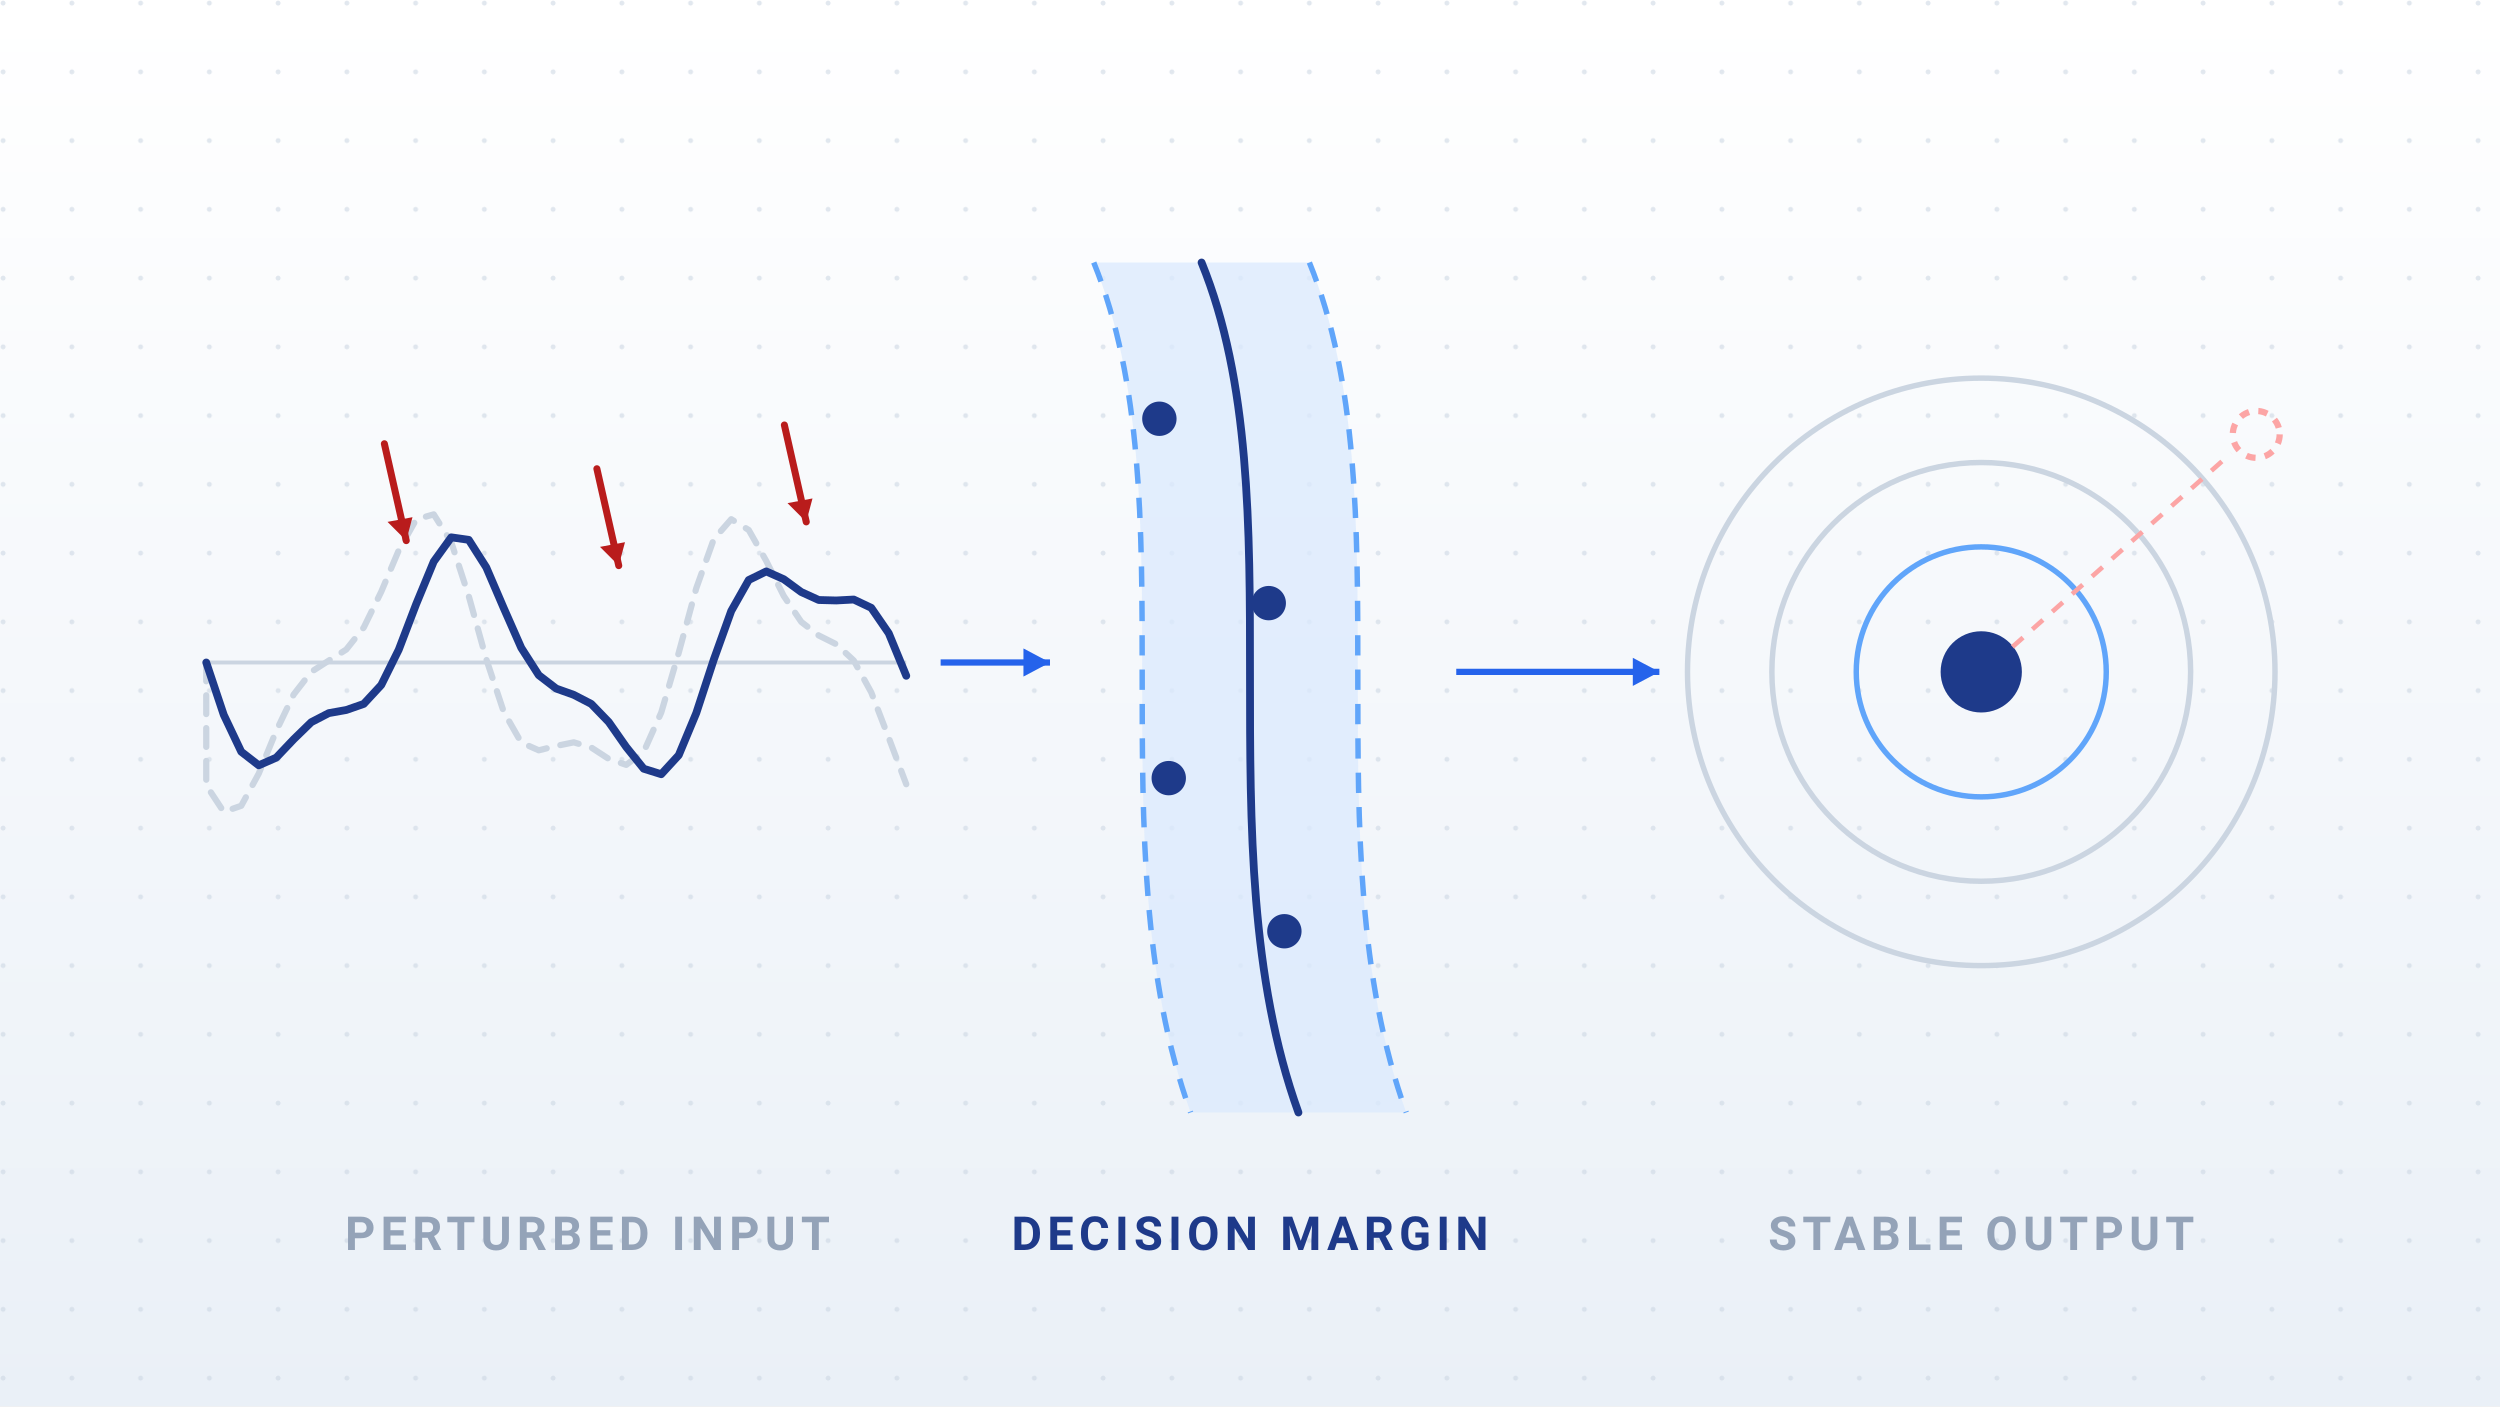
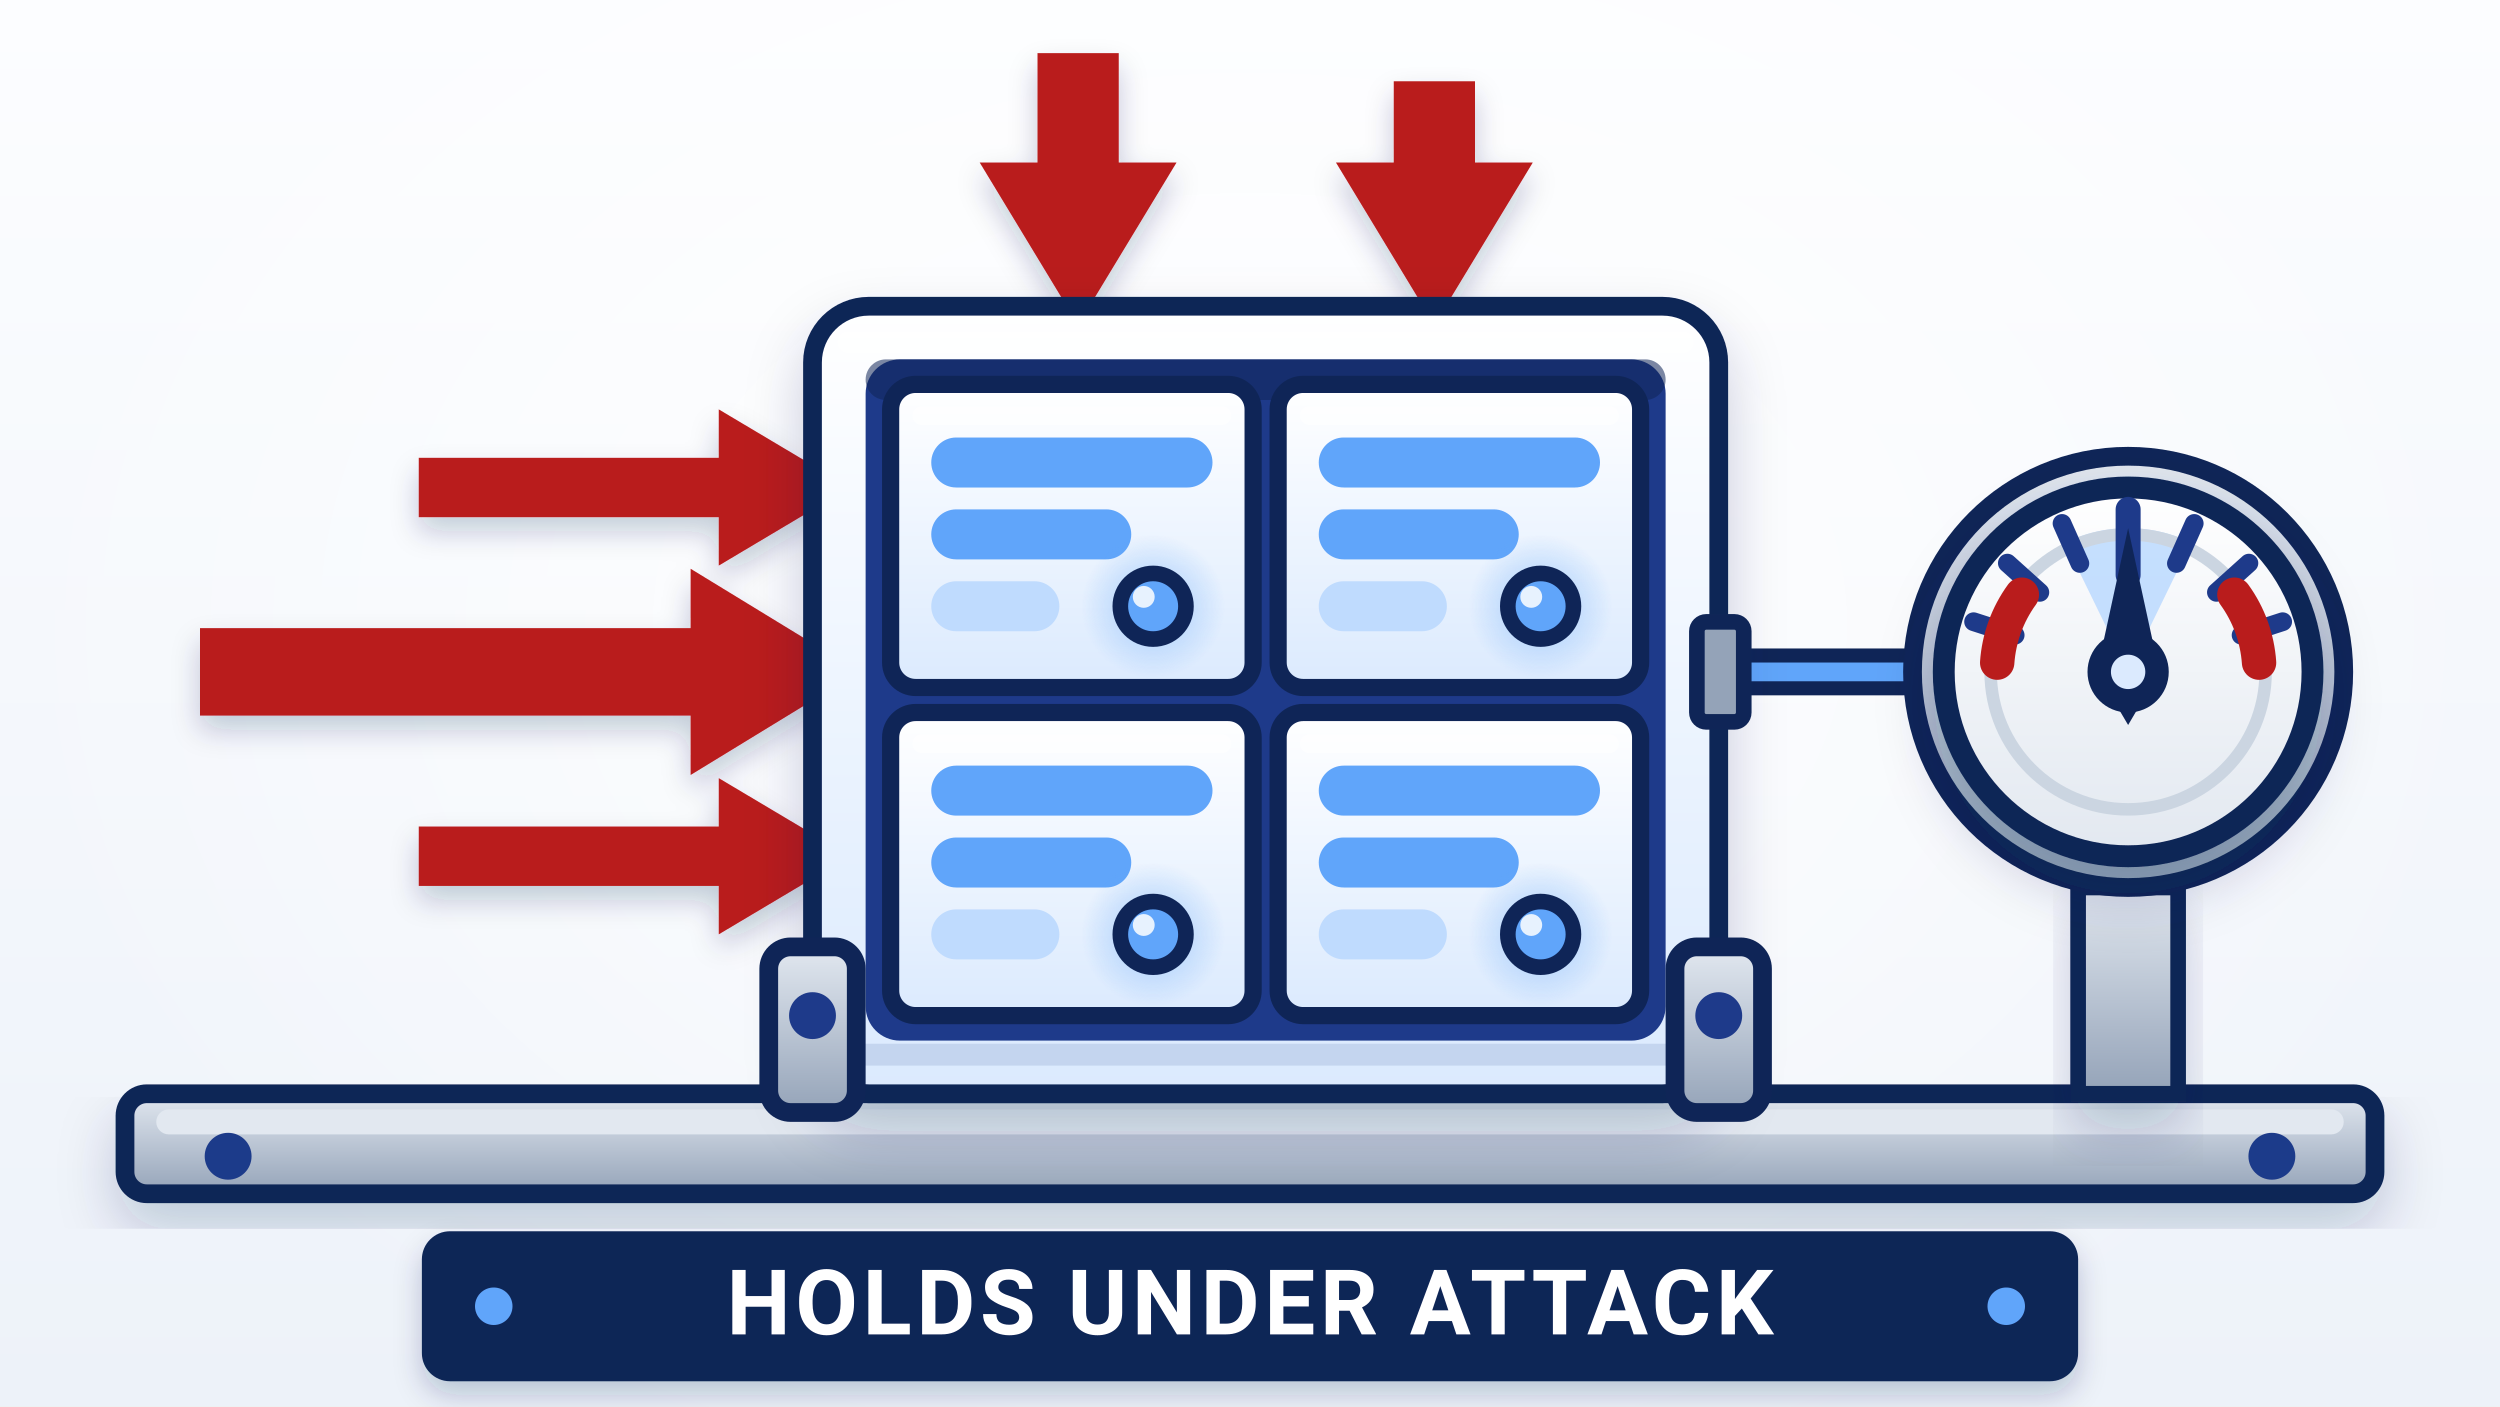
<svg xmlns="http://www.w3.org/2000/svg" viewBox="0 0 1600 900" width="1600" height="900" role="img" aria-labelledby="t d">
  <defs>
-     <linearGradient id="g" x1="0" y1="0" x2="0" y2="1">
+     <linearGradient id="bg" x1="0" y1="0" x2="0" y2="1">
+       <stop offset="0" stop-color="#FCFDFF" />
+       <stop offset="1" stop-color="#EDF2F9" />
+     </linearGradient>
+     <radialGradient id="glow" cx="0.5" cy="0.5" r="0.5">
+       <stop offset="0" stop-color="#FFFFFF" stop-opacity="0.95" />
+       <stop offset="1" stop-color="#FFFFFF" stop-opacity="0" />
+     </radialGradient>
+     <radialGradient id="halo" cx="0.5" cy="0.5" r="0.5">
+       <stop offset="0" stop-color="#60A5FA" stop-opacity="0.50" />
+       <stop offset="1" stop-color="#60A5FA" stop-opacity="0" />
+     </radialGradient>
+     <linearGradient id="faceL" x1="0" y1="0" x2="0" y2="1">
      <stop offset="0" stop-color="#FFFFFF" />
-       <stop offset="1" stop-color="#EAF0F7" />
+       <stop offset="1" stop-color="#DBEAFE" />
    </linearGradient>
-     <pattern id="dots" width="44" height="44" patternUnits="userSpaceOnUse">
-       <circle cx="2" cy="2" r="1.6" fill="#CBD5E1" opacity=".55" />
-     </pattern>
+     <linearGradient id="faceM" x1="0" y1="0" x2="0" y2="1">
+       <stop offset="0" stop-color="#E2E8F0" />
+       <stop offset="1" stop-color="#94A3B8" />
+     </linearGradient>
+     <linearGradient id="faceD" x1="0" y1="0" x2="0" y2="1">
+       <stop offset="0" stop-color="#2563EB" />
+       <stop offset="1" stop-color="#1E3A8A" />
+     </linearGradient>
+     <linearGradient id="dial" x1="0" y1="0" x2="0" y2="1">
+       <stop offset="0" stop-color="#FFFFFF" />
+       <stop offset="1" stop-color="#E2E8F0" />
+     </linearGradient>
+     <linearGradient id="faceC" x1="0" y1="0" x2="0" y2="1">
+       <stop offset="0" stop-color="#FEE2E2" />
+       <stop offset="1" stop-color="#FCA5A5" />
+     </linearGradient>
+     <filter id="soft" x="-25%" y="-25%" width="150%" height="160%">
+       <feDropShadow dx="0" dy="18" stdDeviation="18" flood-color="#0F2557" flood-opacity="0.20" />
+     </filter>
+     <filter id="softS" x="-30%" y="-30%" width="160%" height="170%">
+       <feDropShadow dx="0" dy="9" stdDeviation="9" flood-color="#0F2557" flood-opacity="0.22" />
+     </filter>
  </defs>
-   <rect width="1600" height="900" fill="url(#g)" />
-   <rect width="1600" height="900" fill="url(#dots)" />
-   <line x1="132" y1="424" x2="580" y2="424" stroke="#CBD5E1" stroke-width="2.5" />
-   <path d="M132 424 L132.0 502.6 L143.2 519.6 L154.4 515.7 L165.6 495.1 L176.8 467.8 L188.0 444.4 L199.2 430.0 L210.4 422.8 L221.6 415.7 L232.8 401.6 L244.0 378.7 L255.2 352.2 L266.4 332.4 L277.6 329.2 L288.8 347.0 L300.0 381.5 L311.2 421.8 L322.4 455.6 L333.6 475.2 L344.8 480.2 L356.0 477.4 L367.2 475.1 L378.4 478.4 L389.6 485.7 L400.8 489.5 L412.0 481.1 L423.2 456.0 L434.4 417.7 L445.6 376.5 L456.8 345.1 L468.0 332.3 L479.2 339.2 L490.4 359.0 L501.6 381.4 L512.8 398.0 L524.0 406.7 L535.2 412.3 L546.4 422.7 L557.6 443.1 L568.8 472.2 L580.0 501.9" fill="none" stroke="#CBD5E1" stroke-width="4" stroke-linecap="round" stroke-linejoin="round" stroke-dasharray="12 9" />
-   <path d="M132 424 L132.0 424.0 L143.2 457.5 L154.4 481.1 L165.6 489.8 L176.8 484.9 L188.0 473.1 L199.2 462.2 L210.4 456.4 L221.6 454.4 L232.8 450.5 L244.0 438.4 L255.2 415.8 L266.4 386.5 L277.6 359.4 L288.8 343.9 L300.0 345.5 L311.2 363.1 L322.4 389.2 L333.6 414.6 L344.8 432.1 L356.0 440.7 L367.2 444.7 L378.4 450.5 L389.6 462.1 L400.8 478.1 L412.0 492.0 L423.2 495.5 L434.4 483.3 L445.6 456.4 L456.8 422.2 L468.0 391.0 L479.2 371.2 L490.4 365.7 L501.6 370.7 L512.8 378.9 L524.0 384.0 L535.2 384.3 L546.4 383.7 L557.6 389.0 L568.8 405.3 L580.0 432.5" fill="none" stroke="#1E3A8A" stroke-width="5" stroke-linecap="round" stroke-linejoin="round" />
-   <path d="M246 284 L260 346" stroke="#B91C1C" stroke-width="4.5" stroke-linecap="round" />
-   <path d="M260 346 l-12 -12 l16 -3 z" fill="#B91C1C" />
-   <path d="M382 300 L396 362" stroke="#B91C1C" stroke-width="4.5" stroke-linecap="round" />
-   <path d="M396 362 l-12 -12 l16 -3 z" fill="#B91C1C" />
-   <path d="M502 272 L516 334" stroke="#B91C1C" stroke-width="4.5" stroke-linecap="round" />
-   <path d="M516 334 l-12 -12 l16 -3 z" fill="#B91C1C" />
-   <path d="M700 168 C 762 320, 700 540, 762 712 L 900 712 C 838 540, 900 320, 838 168 Z" fill="#DBEAFE" opacity=".75" />
-   <path d="M700 168 C 762 320, 700 540, 762 712" fill="none" stroke="#60A5FA" stroke-width="3.5" stroke-dasharray="13 9" />
-   <path d="M838 168 C 900 320, 838 540, 900 712" fill="none" stroke="#60A5FA" stroke-width="3.5" stroke-dasharray="13 9" />
-   <path d="M769 168 C 831 320, 769 540, 831 712" fill="none" stroke="#1E3A8A" stroke-width="5" stroke-linecap="round" />
-   <circle cx="742" cy="268" r="11" fill="#1E3A8A" />
-   <circle cx="812" cy="386" r="11" fill="#1E3A8A" />
-   <circle cx="748" cy="498" r="11" fill="#1E3A8A" />
-   <circle cx="822" cy="596" r="11" fill="#1E3A8A" />
-   <path d="M602 424 L672 424" fill="none" stroke="#2563EB" stroke-width="4" />
-   <path d="M672 424 l-17 -9 v18 z" fill="#2563EB" />
-   <circle cx="1268" cy="430" r="188" fill="none" stroke="#CBD5E1" stroke-width="3.5" />
-   <circle cx="1268" cy="430" r="134" fill="none" stroke="#CBD5E1" stroke-width="3.5" />
-   <circle cx="1268" cy="430" r="80" fill="none" stroke="#60A5FA" stroke-width="3.5" />
-   <circle cx="1268" cy="430" r="26" fill="#1E3A8A" />
-   <path d="M932 430 L1062 430" fill="none" stroke="#2563EB" stroke-width="4" />
-   <path d="M1062 430 l-17 -9 v18 z" fill="#2563EB" />
-   <circle cx="1444" cy="278" r="15" fill="none" stroke="#FCA5A5" stroke-width="4" stroke-dasharray="6 6" />
-   <path d="M1288 414 L1428 290" fill="none" stroke="#FCA5A5" stroke-width="3" stroke-dasharray="9 8" />
-   <text x="376" y="800" text-anchor="middle" font-family="system-ui,-apple-system,'Segoe UI',Roboto,'Helvetica Neue',Arial,sans-serif" font-size="30" font-weight="600" letter-spacing="3.4" fill="#94A3B8">PERTURBED INPUT</text>
-   <text x="800" y="800" text-anchor="middle" font-family="system-ui,-apple-system,'Segoe UI',Roboto,'Helvetica Neue',Arial,sans-serif" font-size="30" font-weight="600" letter-spacing="3.4" fill="#1E3A8A">DECISION MARGIN</text>
-   <text x="1268" y="800" text-anchor="middle" font-family="system-ui,-apple-system,'Segoe UI',Roboto,'Helvetica Neue',Arial,sans-serif" font-size="30" font-weight="600" letter-spacing="3.4" fill="#94A3B8">STABLE OUTPUT</text>
+   <rect width="1600" height="900" fill="url(#bg)" />
+   <ellipse cx="800" cy="400" rx="800" ry="576" fill="url(#glow)" />
+   <g filter="url(#soft)">
+     <rect x="80" y="700" width="1440" height="64" rx="14" fill="url(#faceM)" stroke="#0F2557" stroke-width="12" />
+     <rect x="100" y="710" width="1400" height="16" rx="8" fill="#E2E8F0" />
+     <circle cx="146" cy="740" r="15" fill="#1E3A8A" />
+     <circle cx="1454" cy="740" r="15" fill="#1E3A8A" />
+   </g>
+   <g filter="url(#softS)">
+     <polygon points="128,402 442,402 442,364 550,430 442,496 442,458 128,458" fill="#B91C1C" />
+     <polygon points="268,293 460,293 460,262 544,312 460,362 460,331 268,331" fill="#B91C1C" />
+     <polygon points="268,529 460,529 460,498 544,548 460,598 460,567 268,567" fill="#B91C1C" />
+     <polygon points="664,34 716,34 716,104 753,104 690,208 627,104 664,104" fill="#B91C1C" />
+     <polygon points="892,52 944,52 944,104 981,104 918,208 855,104 892,104" fill="#B91C1C" />
+   </g>
+   <path d="M 1100 430 H 1218" fill="none" stroke="#0F2557" stroke-width="30" stroke-linecap="round" stroke-linejoin="round" />
+   <path d="M 1100 430 H 1218" fill="none" stroke="#DBEAFE" stroke-width="10" stroke-linecap="round" stroke-linejoin="round" />
+   <path d="M 1100 430 H 1218" fill="none" stroke="#60A5FA" stroke-width="12" stroke-linecap="round" stroke-linejoin="round" />
+   <g filter="url(#soft)">
+     <rect x="520" y="196" width="580" height="504" rx="36" fill="url(#faceL)" stroke="#0F2557" stroke-width="12" />
+     <rect x="536" y="212" width="548" height="14" rx="7" fill="#FFFFFF" opacity="0.62" />
+     <rect x="536" y="668" width="548" height="14" rx="7" fill="#1E3A8A" opacity="0.13" />
+   </g>
+   <rect x="554" y="230" width="512" height="436" rx="22" fill="#1E3A8A" />
+   <rect x="554" y="230" width="512" height="26" rx="13" fill="#0F2557" opacity="0.55" />
+   <rect x="570" y="246" width="232" height="194" rx="16" fill="url(#faceL)" stroke="#0F2557" stroke-width="11" />
+   <rect x="584" y="260" width="204" height="12" rx="6" fill="#FFFFFF" opacity="0.6" />
+   <rect x="596" y="280" width="180" height="32" rx="16" fill="#60A5FA" />
+   <rect x="596" y="326" width="128" height="32" rx="16" fill="#60A5FA" />
+   <rect x="596" y="372" width="82" height="32" rx="16" fill="#BFDBFE" />
+   <circle cx="738" cy="388" r="46" fill="url(#halo)" />
+   <circle cx="738" cy="388" r="21" fill="#60A5FA" stroke="#0F2557" stroke-width="10" />
+   <circle cx="732" cy="382" r="7" fill="#FFFFFF" opacity="0.85" />
+   <rect x="818" y="246" width="232" height="194" rx="16" fill="url(#faceL)" stroke="#0F2557" stroke-width="11" />
+   <rect x="832" y="260" width="204" height="12" rx="6" fill="#FFFFFF" opacity="0.6" />
+   <rect x="844" y="280" width="180" height="32" rx="16" fill="#60A5FA" />
+   <rect x="844" y="326" width="128" height="32" rx="16" fill="#60A5FA" />
+   <rect x="844" y="372" width="82" height="32" rx="16" fill="#BFDBFE" />
+   <circle cx="986" cy="388" r="46" fill="url(#halo)" />
+   <circle cx="986" cy="388" r="21" fill="#60A5FA" stroke="#0F2557" stroke-width="10" />
+   <circle cx="980" cy="382" r="7" fill="#FFFFFF" opacity="0.85" />
+   <rect x="570" y="456" width="232" height="194" rx="16" fill="url(#faceL)" stroke="#0F2557" stroke-width="11" />
+   <rect x="584" y="470" width="204" height="12" rx="6" fill="#FFFFFF" opacity="0.6" />
+   <rect x="596" y="490" width="180" height="32" rx="16" fill="#60A5FA" />
+   <rect x="596" y="536" width="128" height="32" rx="16" fill="#60A5FA" />
+   <rect x="596" y="582" width="82" height="32" rx="16" fill="#BFDBFE" />
+   <circle cx="738" cy="598" r="46" fill="url(#halo)" />
+   <circle cx="738" cy="598" r="21" fill="#60A5FA" stroke="#0F2557" stroke-width="10" />
+   <circle cx="732" cy="592" r="7" fill="#FFFFFF" opacity="0.85" />
+   <rect x="818" y="456" width="232" height="194" rx="16" fill="url(#faceL)" stroke="#0F2557" stroke-width="11" />
+   <rect x="832" y="470" width="204" height="12" rx="6" fill="#FFFFFF" opacity="0.6" />
+   <rect x="844" y="490" width="180" height="32" rx="16" fill="#60A5FA" />
+   <rect x="844" y="536" width="128" height="32" rx="16" fill="#60A5FA" />
+   <rect x="844" y="582" width="82" height="32" rx="16" fill="#BFDBFE" />
+   <circle cx="986" cy="598" r="46" fill="url(#halo)" />
+   <circle cx="986" cy="598" r="21" fill="#60A5FA" stroke="#0F2557" stroke-width="10" />
+   <circle cx="980" cy="592" r="7" fill="#FFFFFF" opacity="0.85" />
+   <rect x="1086" y="398" width="30" height="64" rx="6" fill="#94A3B8" stroke="#0F2557" stroke-width="10" />
+   <rect x="492" y="606" width="56" height="106" rx="14" fill="url(#faceM)" stroke="#0F2557" stroke-width="12" />
+   <circle cx="520" cy="650" r="15" fill="#1E3A8A" />
+   <rect x="1072" y="606" width="56" height="106" rx="14" fill="url(#faceM)" stroke="#0F2557" stroke-width="12" />
+   <circle cx="1100" cy="650" r="15" fill="#1E3A8A" />
+   <g filter="url(#soft)">
+     <rect x="1330" y="568" width="64" height="132" fill="url(#faceM)" stroke="#0F2557" stroke-width="10" />
+   </g>
+   <circle cx="1362" cy="430" r="138" fill="url(#faceM)" stroke="#0F2557" stroke-width="12" />
+   <g filter="url(#soft)">
+     <circle cx="1362" cy="430" r="118" fill="url(#dial)" stroke="#0F2557" stroke-width="14" />
+   </g>
+   <path d="M 1362 430 L 1321.7 347.3 A 92 92 0 0 1 1402.3 347.3 Z" fill="#BFDBFE" opacity="0.9" />
+   <circle cx="1362" cy="430" r="88" fill="none" stroke="#CBD5E1" stroke-width="8" />
+   <line x1="1263.1" y1="397.9" x2="1289.7" y2="406.5" stroke="#1E3A8A" stroke-width="12" stroke-linecap="round" />
+   <line x1="1284.7" y1="360.4" x2="1305.5" y2="379.1" stroke="#1E3A8A" stroke-width="12" stroke-linecap="round" />
+   <line x1="1319.7" y1="335" x2="1331.1" y2="360.6" stroke="#1E3A8A" stroke-width="12" stroke-linecap="round" />
+   <line x1="1362" y1="326" x2="1362" y2="368" stroke="#1E3A8A" stroke-width="16" stroke-linecap="round" />
+   <line x1="1404.3" y1="335" x2="1392.9" y2="360.6" stroke="#1E3A8A" stroke-width="12" stroke-linecap="round" />
+   <line x1="1439.3" y1="360.4" x2="1418.5" y2="379.1" stroke="#1E3A8A" stroke-width="12" stroke-linecap="round" />
+   <line x1="1460.9" y1="397.9" x2="1434.3" y2="406.5" stroke="#1E3A8A" stroke-width="12" stroke-linecap="round" />
+   <polygon points="1362,338 1382,430 1362,464 1342,430" fill="#0F2557" />
+   <circle cx="1362" cy="430" r="26" fill="#0F2557" />
+   <circle cx="1362" cy="430" r="11" fill="#DBEAFE" />
+   <path d="M 1278.2 424.1 A 84 84 0 0 1 1294 380.6" fill="none" stroke="#B91C1C" stroke-width="22" stroke-linecap="round" />
+   <path d="M 1430 380.6 A 84 84 0 0 1 1445.8 424.1" fill="none" stroke="#B91C1C" stroke-width="22" stroke-linecap="round" />
+   <g filter="url(#softS)">
+     <rect x="270" y="788" width="1060" height="96" rx="18" fill="#0F2557" />
+     <circle cx="316" cy="836" r="12" fill="#60A5FA" />
+     <circle cx="1284" cy="836" r="12" fill="#60A5FA" />
+     <text x="800" y="854" text-anchor="middle" font-family="system-ui,-apple-system,'Segoe UI',Roboto,sans-serif" font-size="58" font-weight="700" letter-spacing="3" fill="#FFFFFF">HOLDS UNDER ATTACK</text>
+   </g>
</svg>
